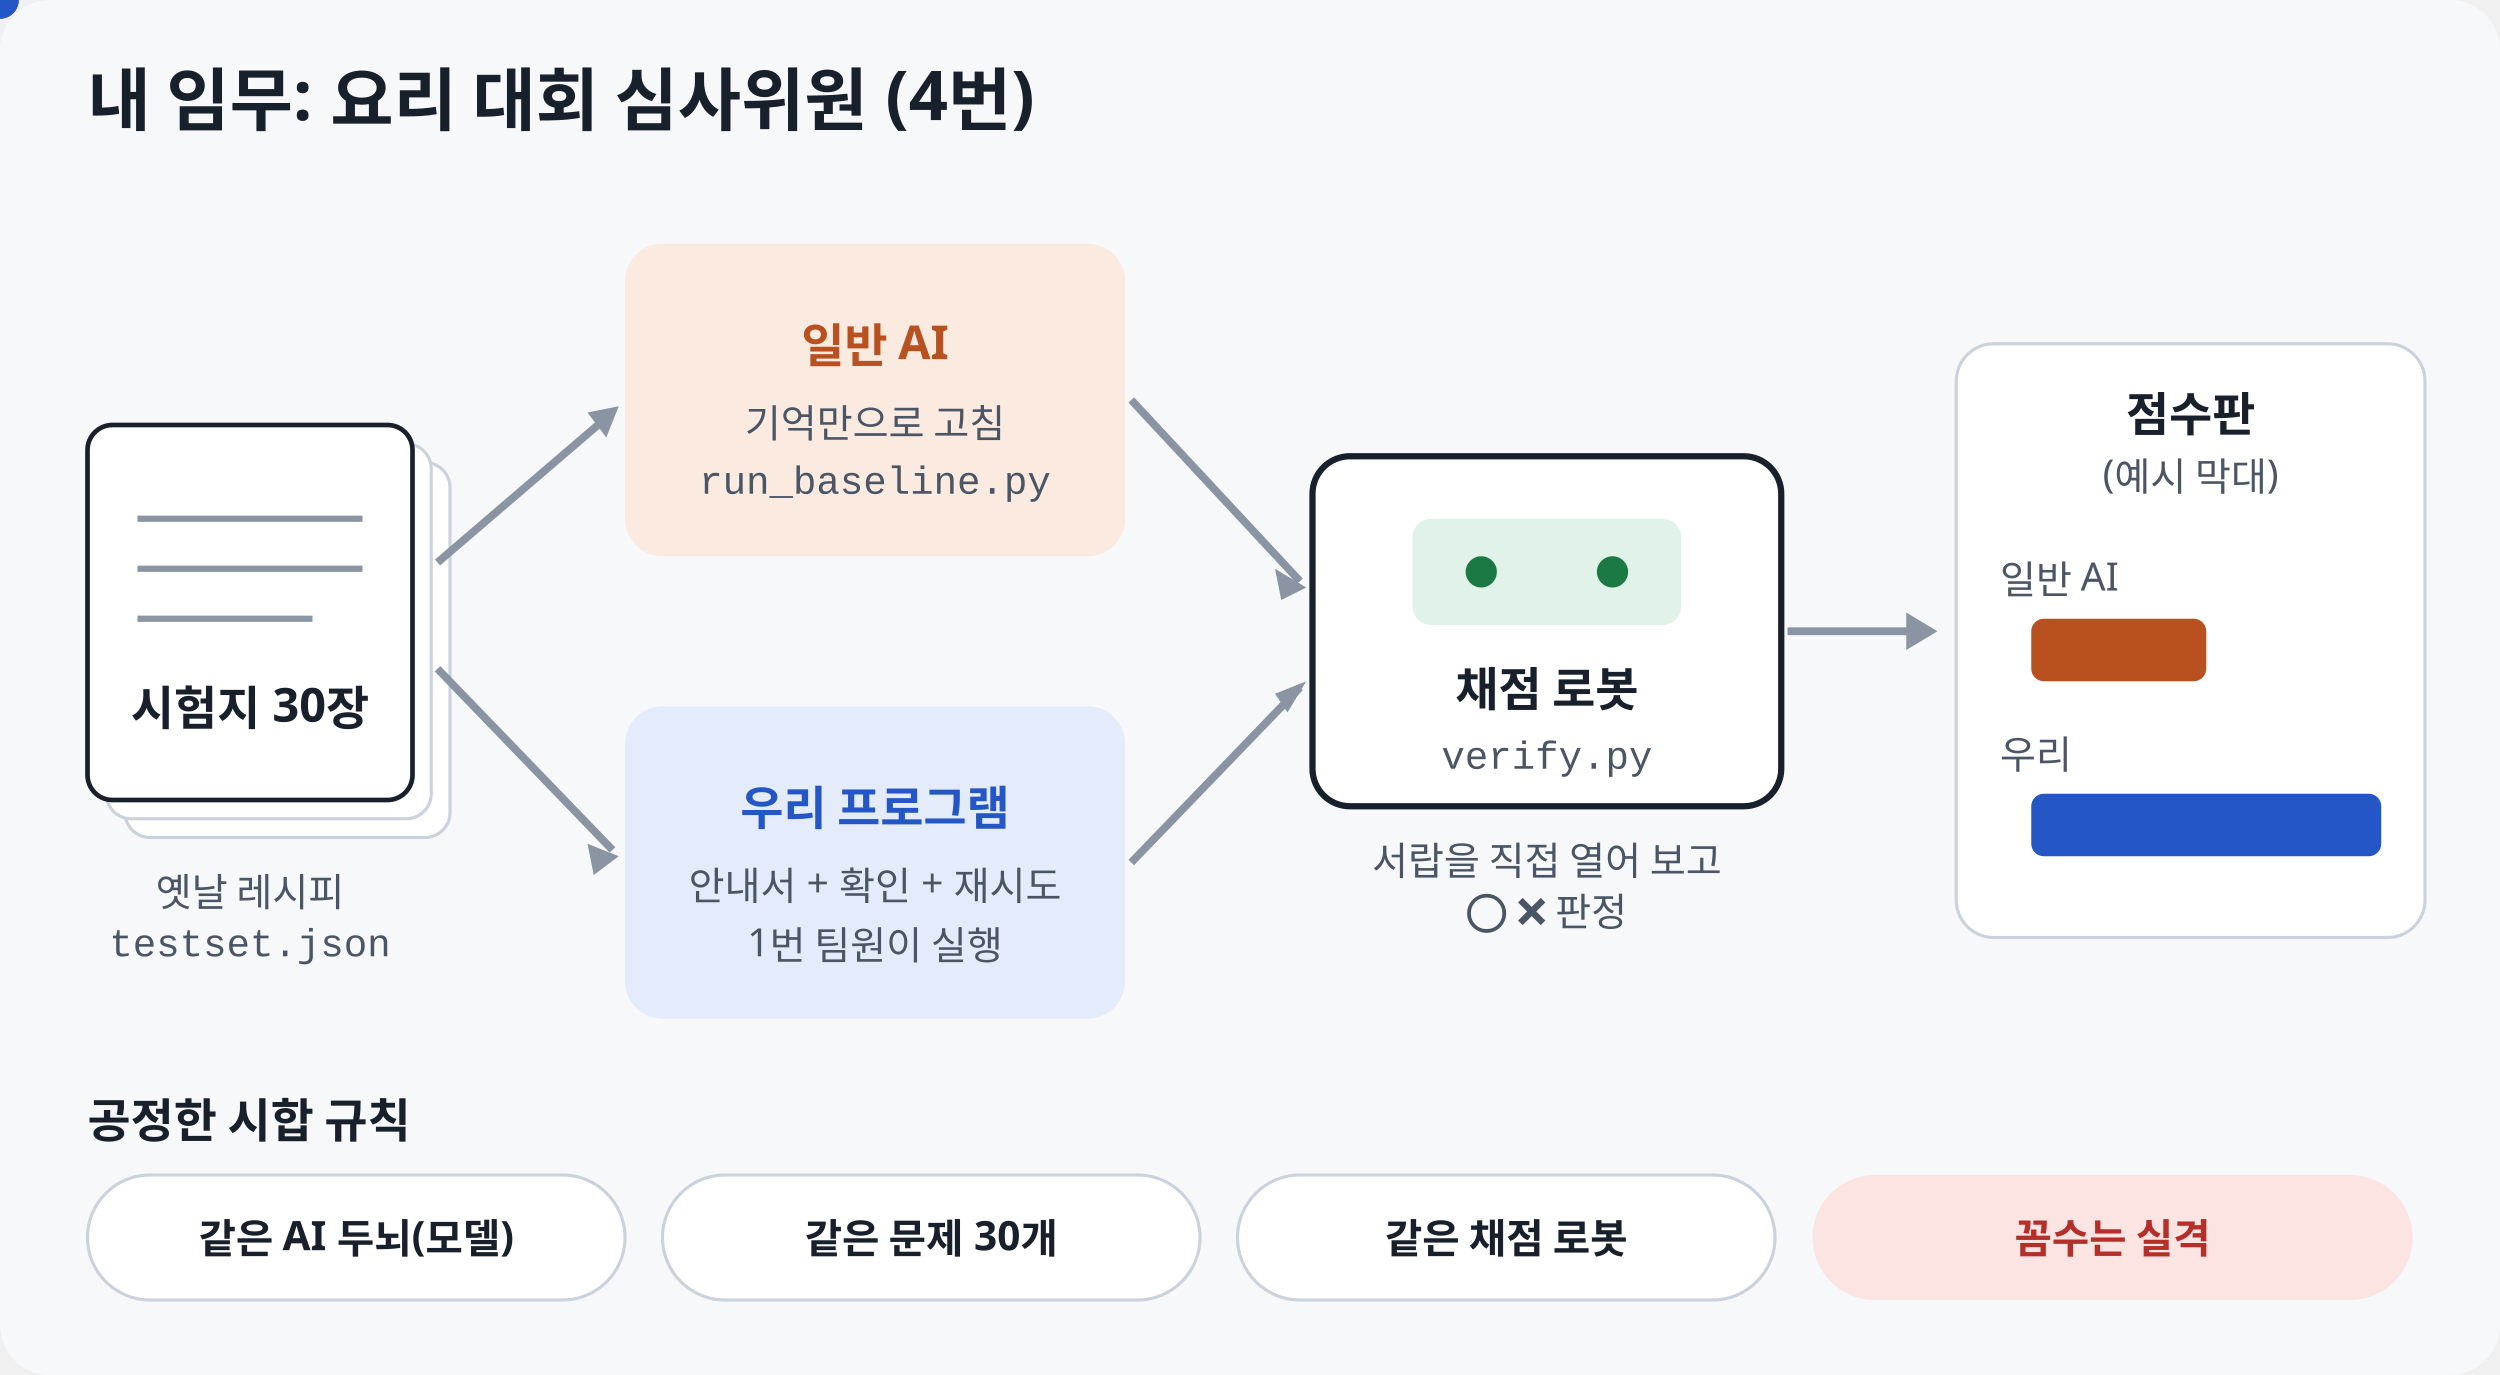
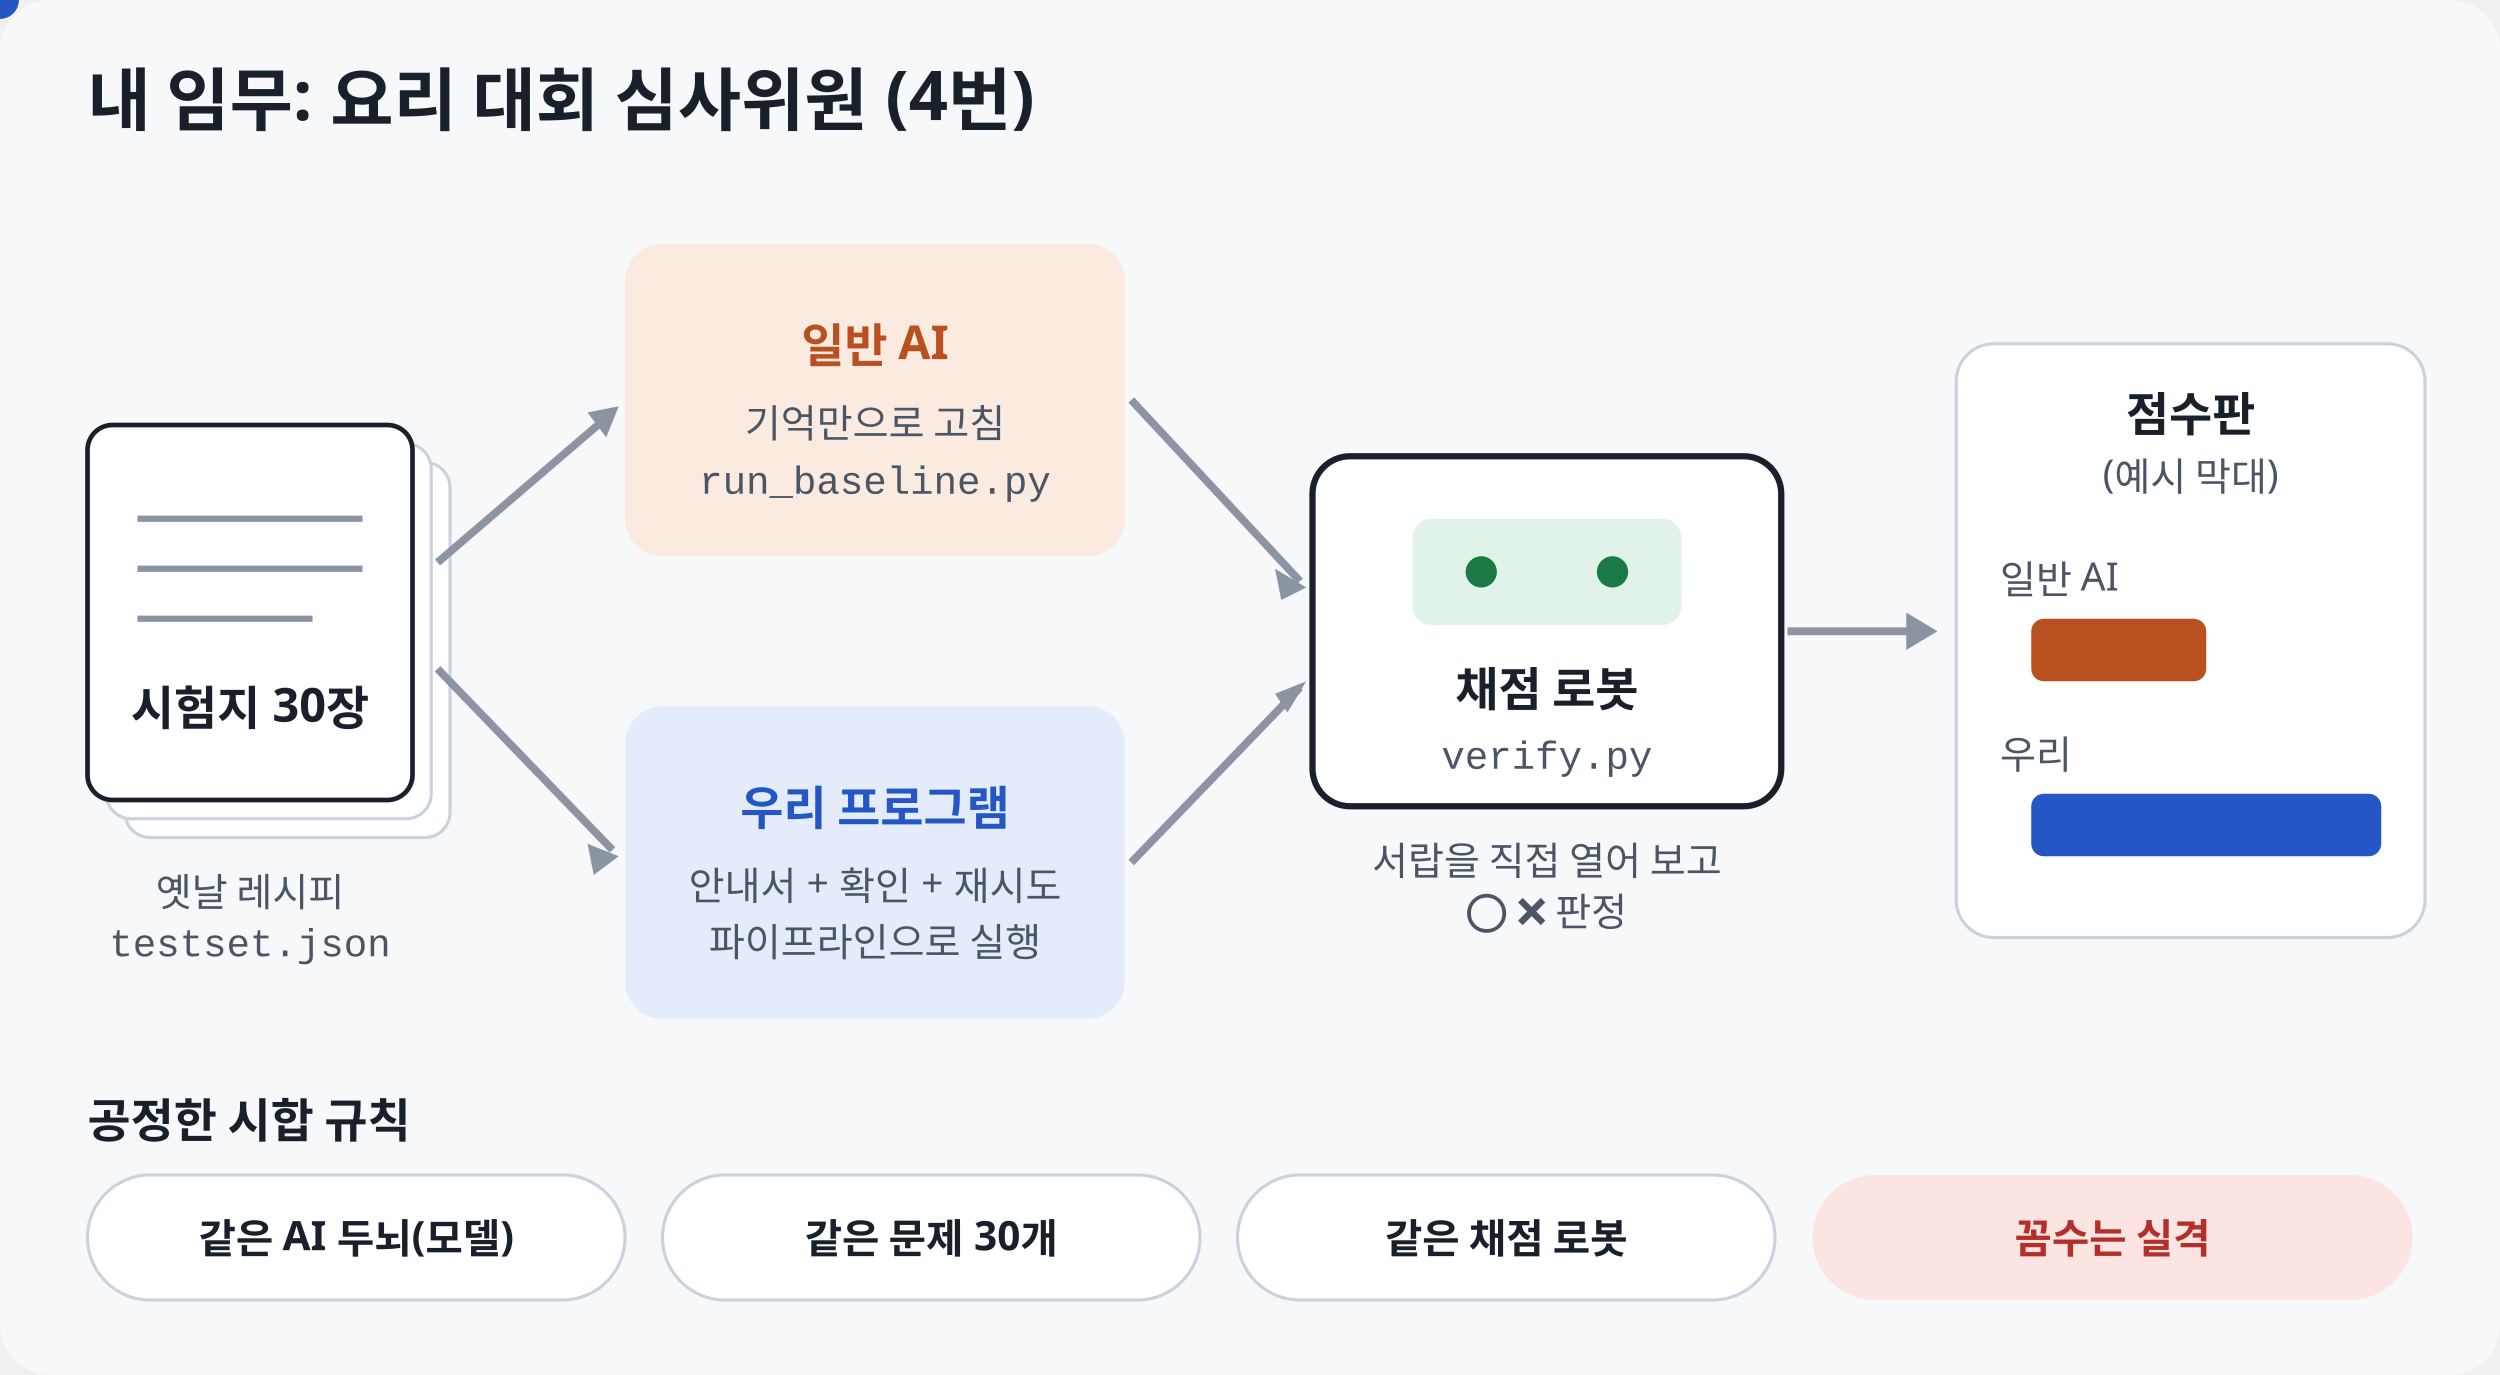
<svg xmlns="http://www.w3.org/2000/svg" viewBox="0 0 800 440" width="800" height="440" role="img" aria-label="4번 임무: 요리 대회 심사위원">
  <style>
text { font-family: 'Malgun Gothic', 'Apple SD Gothic Neo', 'Noto Sans KR', sans-serif; fill: #18202B; }
.mono { font-family: Consolas, 'Courier New', monospace; }
.t { font-size: 22px; font-weight: 700; }
.h { font-size: 15px; font-weight: 700; }
.s { font-size: 12.5px; fill: #4A5565; }
.chip { font-size: 13px; font-weight: 700; }
@keyframes growA { 0%,30% { transform: scaleX(1); } 36%,45% { transform: scaleX(0); } 70%,100% { transform: scaleX(1); } }
@keyframes growB { 0%,30% { transform: scaleX(1); } 36%,50% { transform: scaleX(0); } 85%,100% { transform: scaleX(1); } }
.barA { transform-origin: 650px 0; animation: growA 6s ease-out infinite; }
.barB { transform-origin: 650px 0; animation: growB 6s ease-out infinite; }
@media (prefers-reduced-motion: reduce) { .barA,.barB { animation: none; } }
</style>
  <rect width="800" height="440" rx="16" fill="#F7F8FA" />
  <text x="28" y="40" class="t">내 임무: 요리 대회 심사위원 (4번)</text>
  <g>
    <rect x="40" y="148" width="104" height="120" rx="8" fill="#FFFFFF" stroke="#C9D2DD" />
    <rect x="34" y="142" width="104" height="120" rx="8" fill="#FFFFFF" stroke="#C9D2DD" />
    <rect x="28" y="136" width="104" height="120" rx="8" fill="#FFFFFF" stroke="#18202B" stroke-width="1.5" />
    <path d="M44 166 H116 M44 182 H116 M44 198 H100" stroke="#8A94A3" stroke-width="2" />
    <text x="80" y="232" class="h" text-anchor="middle">시험지 30장</text>
    <text x="80" y="290" class="s" text-anchor="middle">옛날 레시피</text>
    <text x="80" y="306" class="s mono" text-anchor="middle">testset.json</text>
  </g>
  <rect x="200" y="78" width="160" height="100" rx="12" fill="#FBEADF" />
  <text x="280" y="116" class="h" text-anchor="middle" style="fill:#B8501F">일반 AI</text>
  <text x="280" y="140" class="s" text-anchor="middle">기억만으로 고침</text>
  <text x="280" y="158" class="s mono" text-anchor="middle">run_baseline.py</text>
  <rect x="200" y="226" width="160" height="100" rx="12" fill="#E4ECFB" />
  <text x="280" y="264" class="h" text-anchor="middle" style="fill:#2457C5">우리 프로그램</text>
  <text x="280" y="288" class="s" text-anchor="middle">안내서 + 확인 + 재시도</text>
-   <text x="280" y="306" class="s" text-anchor="middle">1번 팀원이 실행</text>
+   <text x="280" y="306" class="s" text-anchor="middle">파이프라인으로 실행</text>
  <rect x="420" y="146" width="150" height="112" rx="12" fill="#FFFFFF" stroke="#18202B" stroke-width="2" />
  <rect x="452" y="166" width="86" height="34" rx="6" fill="#E1F3E8" />
  <circle cx="474" cy="183" r="5" fill="#1B7A43" />
  <circle cx="516" cy="183" r="5" fill="#1B7A43" />
  <text x="495" y="226" class="h" text-anchor="middle">채점 로봇</text>
  <text x="495" y="246" class="s mono" text-anchor="middle">verify.py</text>
  <text x="495" y="280" class="s" text-anchor="middle">서랍을 직접 열어 보고</text>
  <text x="495" y="296" class="s" text-anchor="middle">⭕ ❌ 판정</text>
  <g stroke="#8A94A3" stroke-width="2.5" fill="none">
    <path d="M140 180 L196 132" />
    <path d="M140 214 L196 272" />
    <path d="M362 128 L416 186" />
    <path d="M362 276 L416 220" />
    <path d="M572 202 H612" />
  </g>
  <g fill="#8A94A3">
    <path d="M188 132 L198 130 L194 140 z" />
    <path d="M188 270 L198 274 L190 280 z" />
    <path d="M408 182 L418 188 L410 192 z" />
    <path d="M408 222 L418 218 L412 228 z" />
    <path d="M610 196 L620 202 L610 208 z" />
  </g>
  <circle r="6" fill="#B8501F">
    <animateMotion dur="3s" repeatCount="indefinite" path="M140 180 L196 132 L362 128 L416 186" />
  </circle>
  <circle r="6" fill="#2457C5">
    <animateMotion dur="3s" repeatCount="indefinite" path="M140 214 L196 272 L362 276 L416 220" />
  </circle>
  <rect x="626" y="110" width="150" height="190" rx="12" fill="#FFFFFF" stroke="#C9D2DD" />
  <text x="701" y="138" class="h" text-anchor="middle">점수판</text>
  <text x="701" y="156" class="s" text-anchor="middle">(예시 막대)</text>
  <text x="640" y="190" class="s">일반 AI</text>
  <rect x="650" y="198" width="56" height="20" rx="4" fill="#B8501F" class="barA" />
  <text x="640" y="246" class="s">우리</text>
  <rect x="650" y="254" width="112" height="20" rx="4" fill="#2457C5" class="barB" />
  <text x="28" y="364" class="h">공정한 시합 규칙</text>
  <g>
    <rect x="28" y="376" width="172" height="40" rx="20" fill="#FFFFFF" stroke="#C9D2DD" />
    <text x="114" y="401" class="chip" text-anchor="middle">같은 AI 두뇌(모델)</text>
    <rect x="212" y="376" width="172" height="40" rx="20" fill="#FFFFFF" stroke="#C9D2DD" />
    <text x="298" y="401" class="chip" text-anchor="middle">같은 문제 30개</text>
    <rect x="396" y="376" width="172" height="40" rx="20" fill="#FFFFFF" stroke="#C9D2DD" />
    <text x="482" y="401" class="chip" text-anchor="middle">같은 채점 로봇</text>
    <rect x="580" y="376" width="192" height="40" rx="20" fill="#FBE4E2" />
    <text x="676" y="401" class="chip" text-anchor="middle" style="fill:#B42F2A">꼼수는 실격</text>
  </g>
</svg>
